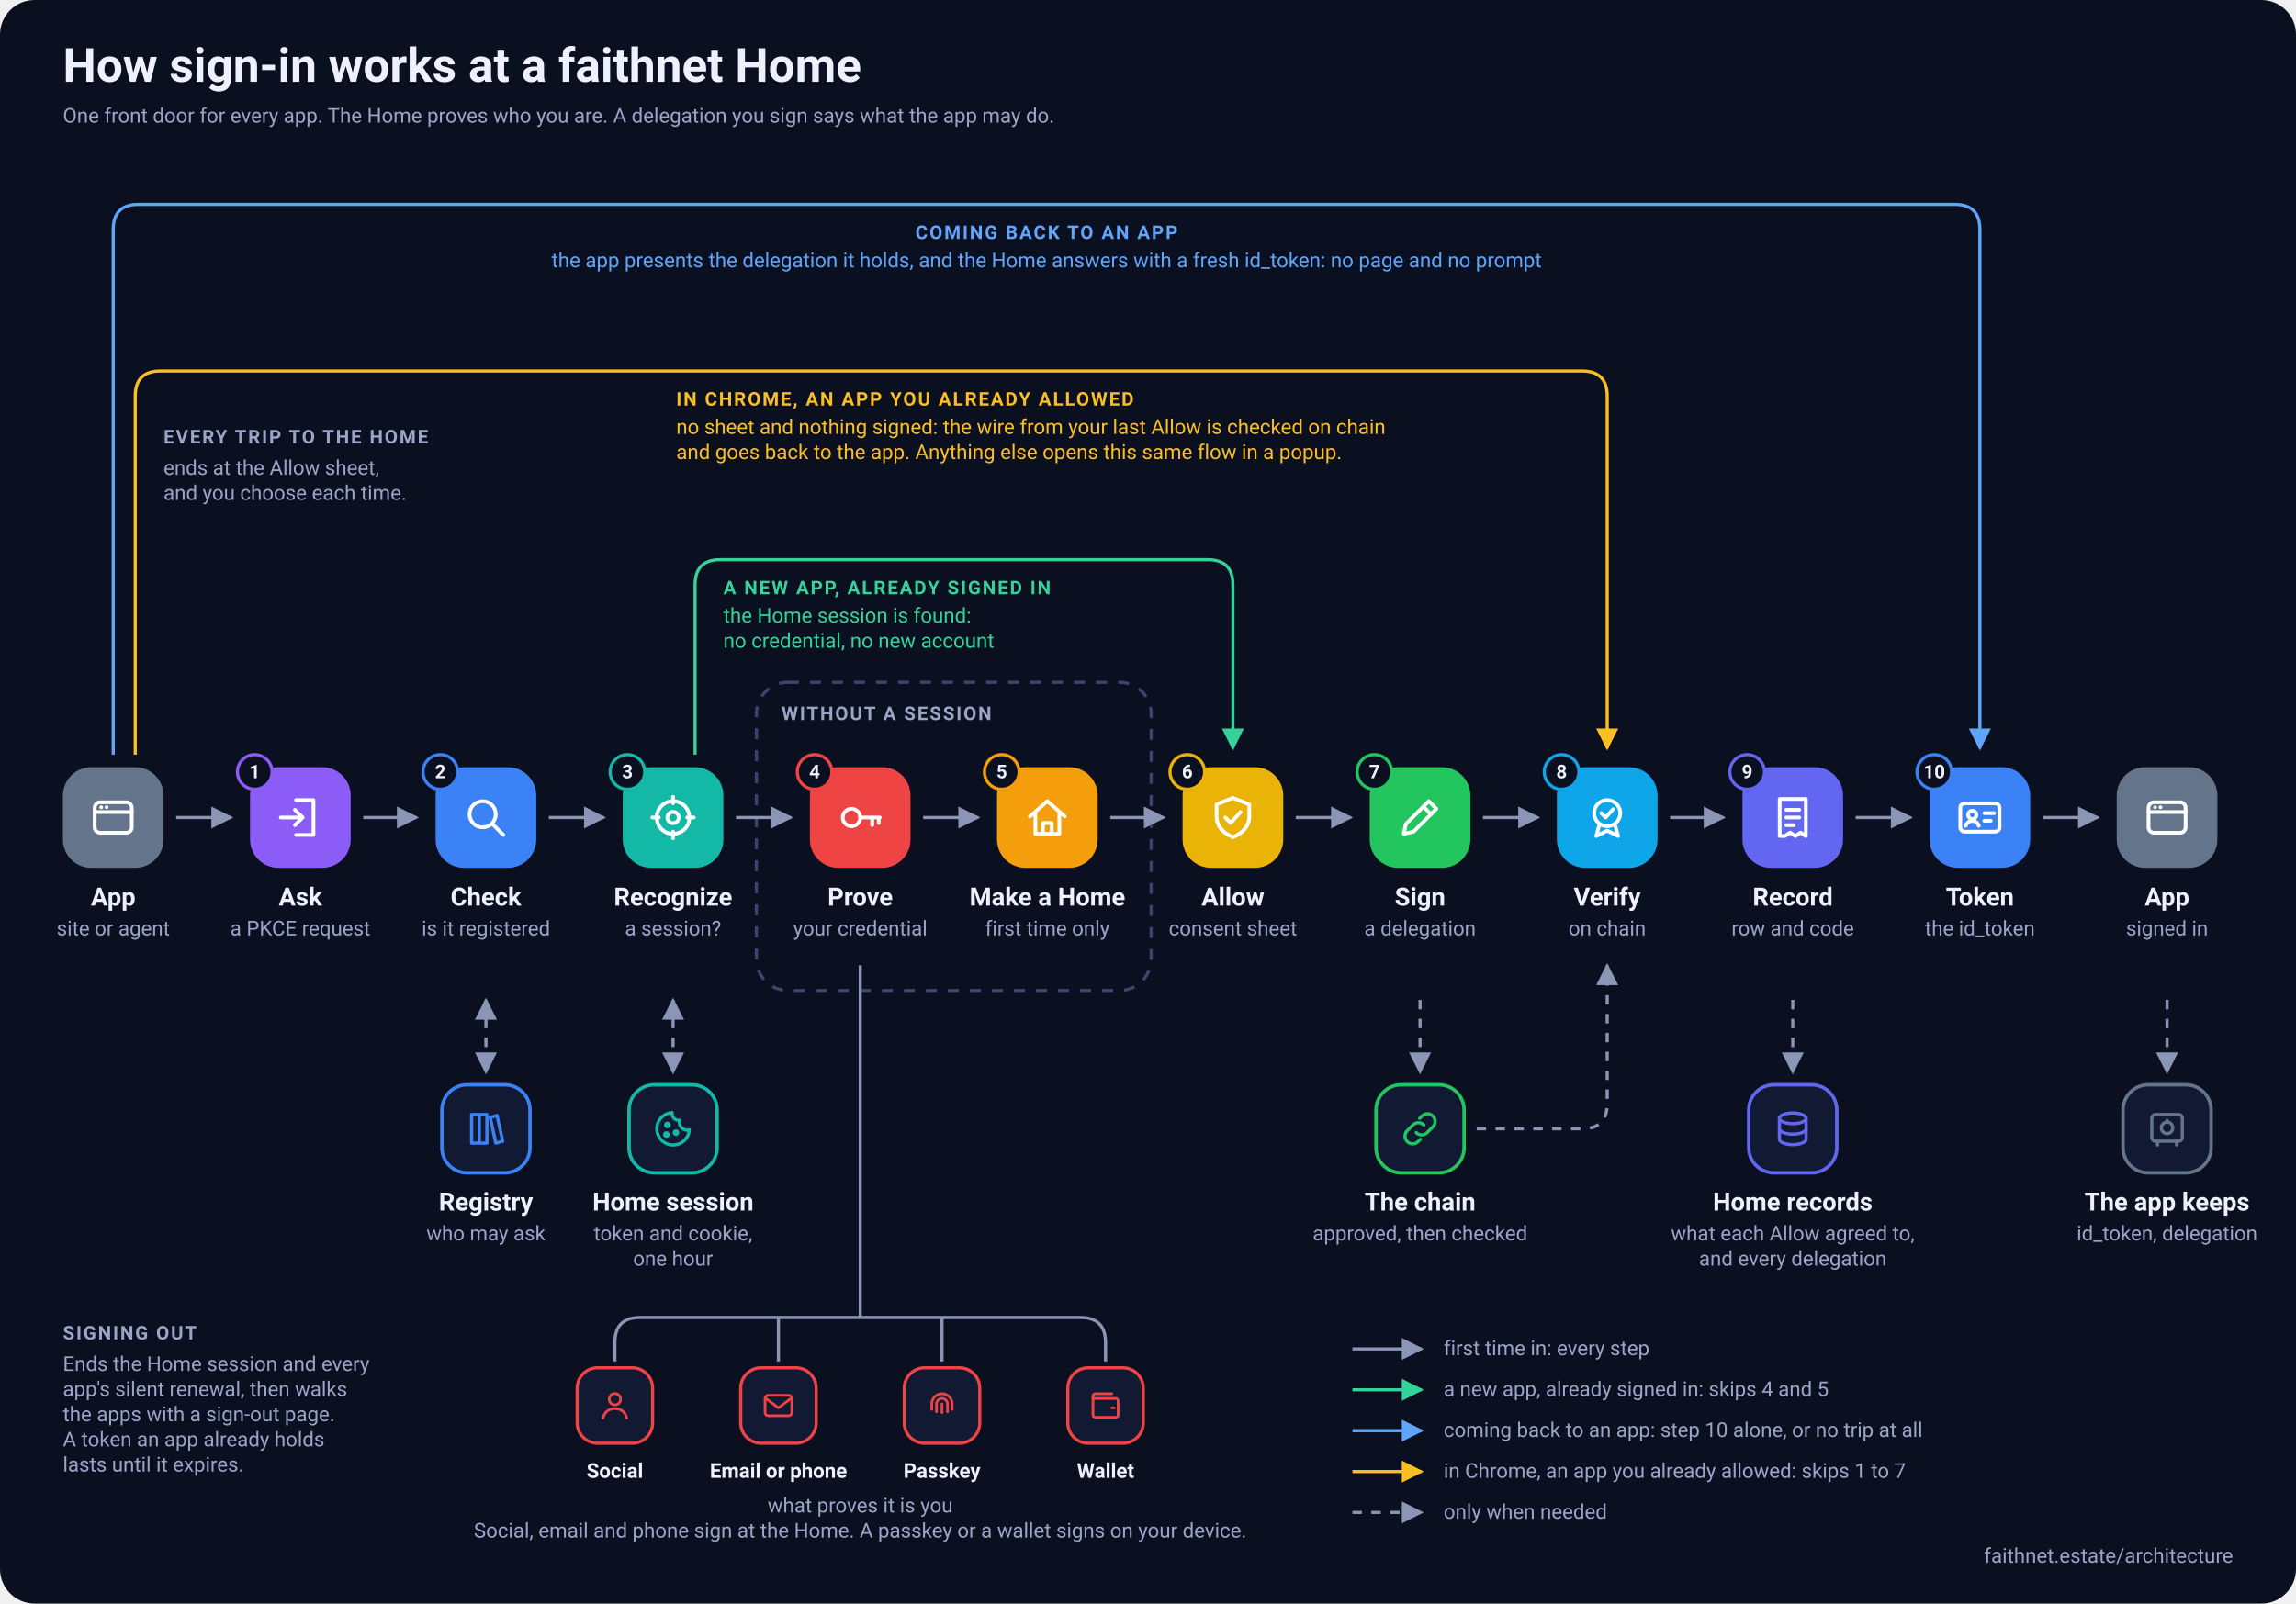
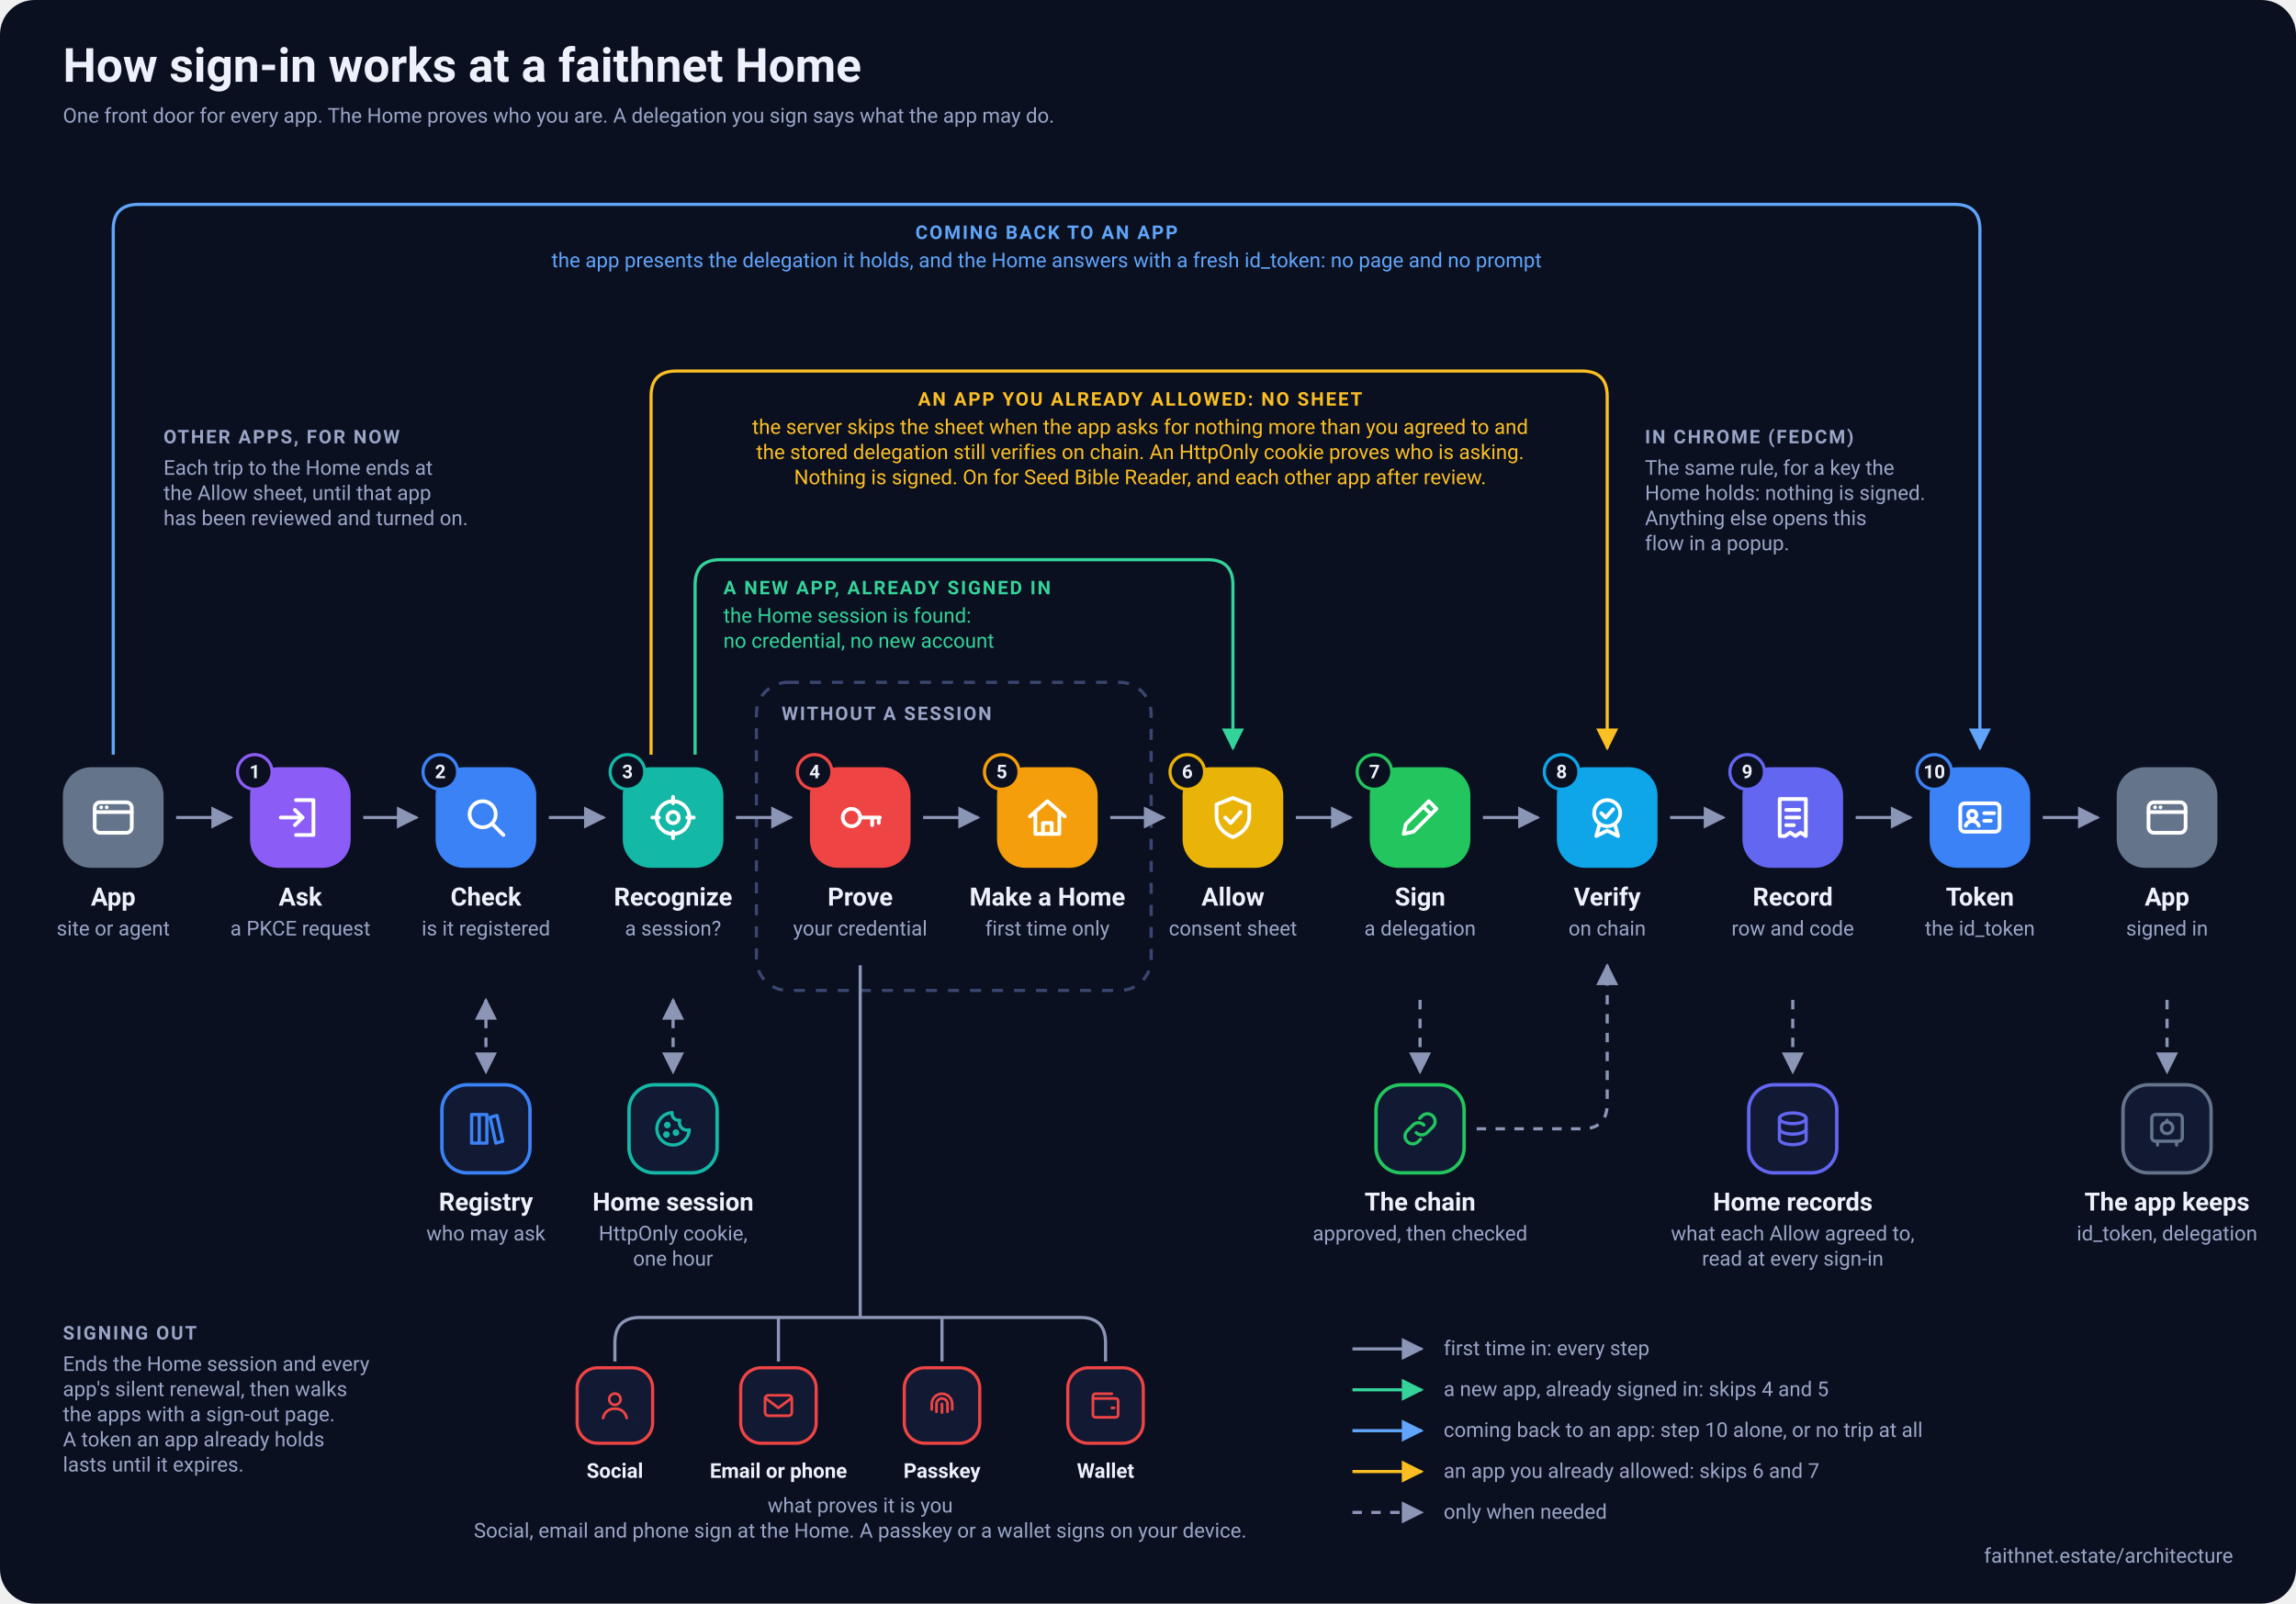
<svg xmlns="http://www.w3.org/2000/svg" viewBox="0 0 1460 1020" width="1460" height="1020" role="img" aria-labelledby="t d">
  <defs>
    <marker id="a" viewBox="0 0 10 10" refX="9" refY="5" markerWidth="7" markerHeight="7" orient="auto">
      <path d="M0 0l10 5-10 5z" fill="#8b95b5" />
    </marker>
    <marker id="b" viewBox="0 0 10 10" refX="1" refY="5" markerWidth="7" markerHeight="7" orient="auto">
      <path d="M10 0 0 5l10 5z" fill="#8b95b5" />
    </marker>
    <marker id="as" viewBox="0 0 10 10" refX="9" refY="5" markerWidth="7" markerHeight="7" orient="auto">
      <path d="M0 0l10 5-10 5z" fill="#f472b6" />
    </marker>
    <marker id="bs" viewBox="0 0 10 10" refX="1" refY="5" markerWidth="7" markerHeight="7" orient="auto">
      <path d="M10 0 0 5l10 5z" fill="#f472b6" />
    </marker>
    <marker id="m0" viewBox="0 0 10 10" refX="9" refY="5" markerWidth="7" markerHeight="7" orient="auto">
      <path d="M0 0l10 5-10 5z" fill="#60a5fa" />
    </marker>
    <marker id="m0s" viewBox="0 0 10 10" refX="1" refY="5" markerWidth="7" markerHeight="7" orient="auto">
      <path d="M10 0 0 5l10 5z" fill="#60a5fa" />
    </marker>
    <marker id="m1" viewBox="0 0 10 10" refX="9" refY="5" markerWidth="7" markerHeight="7" orient="auto">
      <path d="M0 0l10 5-10 5z" fill="#fbbf24" />
    </marker>
    <marker id="m1s" viewBox="0 0 10 10" refX="1" refY="5" markerWidth="7" markerHeight="7" orient="auto">
      <path d="M10 0 0 5l10 5z" fill="#fbbf24" />
    </marker>
    <marker id="m2" viewBox="0 0 10 10" refX="9" refY="5" markerWidth="7" markerHeight="7" orient="auto">
      <path d="M0 0l10 5-10 5z" fill="#34d399" />
    </marker>
    <marker id="m2s" viewBox="0 0 10 10" refX="1" refY="5" markerWidth="7" markerHeight="7" orient="auto">
      <path d="M10 0 0 5l10 5z" fill="#34d399" />
    </marker>
    <style>text{font-family:system-ui,-apple-system,"Segoe UI",Roboto,Helvetica,Arial,sans-serif;fill:#eef1fb}.h{font-size:30px;font-weight:700}.n{font-size:16px;font-weight:650}.t{font-size:13px;font-weight:600}.k{font-size:12px;font-weight:700}.s{font-size:13px;fill:#9aa5c7}.b{font-size:12px;font-weight:700;letter-spacing:.09em;fill:#9aa5c7}</style>
  </defs>
  <rect width="1460" height="1020" rx="22" fill="#0b1020" />
  <text x="40" y="52" class="h">How sign-in works at a faithnet Home</text>
  <text x="40" y="78" class="s" text-anchor="start">One front door for every app. The Home proves who you are. A delegation you sign says what the app may do.</text>
  <rect x="481" y="434" width="251" height="196" rx="20" fill="none" stroke="#3a4670" stroke-width="2" stroke-dasharray="7 7" />
  <text x="497" y="458" text-anchor="start" class="b">WITHOUT A SESSION</text>
  <path d="M112 520H147" fill="none" stroke="#8b95b5" stroke-width="2" marker-end="url(#a)" />
  <path d="M231 520H265" fill="none" stroke="#8b95b5" stroke-width="2" marker-end="url(#a)" />
  <path d="M349 520H384" fill="none" stroke="#8b95b5" stroke-width="2" marker-end="url(#a)" />
  <path d="M468 520H503" fill="none" stroke="#8b95b5" stroke-width="2" marker-end="url(#a)" />
  <path d="M587 520H622" fill="none" stroke="#8b95b5" stroke-width="2" marker-end="url(#a)" />
  <path d="M706 520H740" fill="none" stroke="#8b95b5" stroke-width="2" marker-end="url(#a)" />
  <path d="M824 520H859" fill="none" stroke="#8b95b5" stroke-width="2" marker-end="url(#a)" />
  <path d="M943 520H978" fill="none" stroke="#8b95b5" stroke-width="2" marker-end="url(#a)" />
  <path d="M1062 520H1096" fill="none" stroke="#8b95b5" stroke-width="2" marker-end="url(#a)" />
  <path d="M1180 520H1215" fill="none" stroke="#8b95b5" stroke-width="2" marker-end="url(#a)" />
  <path d="M1299 520H1334" fill="none" stroke="#8b95b5" stroke-width="2" marker-end="url(#a)" />
  <g>
    <rect x="40" y="488" width="64" height="64" rx="18" fill="#64748b" />
    <g transform="translate(55.36,503.36) scale(1.386667)" fill="none" stroke="#fff" stroke-width="1.7" stroke-linecap="round" stroke-linejoin="round">
      <rect x="3.5" y="5" width="17" height="14" rx="2.5" />
      <path d="M3.5 9.5h17" />
      <path d="M6.5 7.3h.010M9 7.3h.010" />
    </g>
    <text x="72" y="576" text-anchor="middle" class="n">App</text>
    <text x="72" y="595" text-anchor="middle" class="s">site or agent</text>
  </g>
  <g>
    <rect x="159" y="488" width="64" height="64" rx="18" fill="#8b5cf6" />
    <g transform="translate(174.36,503.36) scale(1.386667)" fill="none" stroke="#fff" stroke-width="1.7" stroke-linecap="round" stroke-linejoin="round">
      <path d="M10 4h8v16h-8" />
      <path d="M3 12h10" />
      <path d="M9.5 8.5 13 12l-3.5 3.5" />
    </g>
    <circle cx="162" cy="491" r="11" fill="#0b1020" stroke="#8b5cf6" stroke-width="2" />
    <text x="162" y="495" text-anchor="middle" class="k">1</text>
    <text x="191" y="576" text-anchor="middle" class="n">Ask</text>
    <text x="191" y="595" text-anchor="middle" class="s">a PKCE request</text>
  </g>
  <g>
    <rect x="277" y="488" width="64" height="64" rx="18" fill="#3b82f6" />
    <g transform="translate(292.36,503.36) scale(1.386667)" fill="none" stroke="#fff" stroke-width="1.7" stroke-linecap="round" stroke-linejoin="round">
      <circle cx="10.5" cy="10.5" r="6" />
      <path d="M15 15l5 5" />
    </g>
    <circle cx="280" cy="491" r="11" fill="#0b1020" stroke="#3b82f6" stroke-width="2" />
    <text x="280" y="495" text-anchor="middle" class="k">2</text>
    <text x="309" y="576" text-anchor="middle" class="n">Check</text>
    <text x="309" y="595" text-anchor="middle" class="s">is it registered</text>
  </g>
  <g>
    <rect x="396" y="488" width="64" height="64" rx="18" fill="#14b8a6" />
    <g transform="translate(411.36,503.36) scale(1.386667)" fill="none" stroke="#fff" stroke-width="1.7" stroke-linecap="round" stroke-linejoin="round">
      <circle cx="12" cy="12" r="7.5" />
      <circle cx="12" cy="12" r="2.6" />
      <path d="M12 2.5v3M12 18.5v3M2.5 12h3M18.5 12h3" />
    </g>
    <circle cx="399" cy="491" r="11" fill="#0b1020" stroke="#14b8a6" stroke-width="2" />
    <text x="399" y="495" text-anchor="middle" class="k">3</text>
    <text x="428" y="576" text-anchor="middle" class="n">Recognize</text>
    <text x="428" y="595" text-anchor="middle" class="s">a session?</text>
  </g>
  <g>
    <rect x="515" y="488" width="64" height="64" rx="18" fill="#ef4444" />
    <g transform="translate(530.36,503.36) scale(1.386667)" fill="none" stroke="#fff" stroke-width="1.7" stroke-linecap="round" stroke-linejoin="round">
      <circle cx="8" cy="12" r="4" />
      <path d="M12 12h9M17.5 12v3.5M20.5 12v2.5" />
    </g>
    <circle cx="518" cy="491" r="11" fill="#0b1020" stroke="#ef4444" stroke-width="2" />
    <text x="518" y="495" text-anchor="middle" class="k">4</text>
    <text x="547" y="576" text-anchor="middle" class="n">Prove</text>
    <text x="547" y="595" text-anchor="middle" class="s">your credential</text>
  </g>
  <g>
    <rect x="634" y="488" width="64" height="64" rx="18" fill="#f59e0b" />
    <g transform="translate(649.36,503.36) scale(1.386667)" fill="none" stroke="#fff" stroke-width="1.7" stroke-linecap="round" stroke-linejoin="round">
      <path d="M4 11.5 12 4.5l8 7" />
      <path d="M6.5 10v9.5h11V10" />
      <path d="M10 19.5v-5h4v5" />
    </g>
    <circle cx="637" cy="491" r="11" fill="#0b1020" stroke="#f59e0b" stroke-width="2" />
    <text x="637" y="495" text-anchor="middle" class="k">5</text>
    <text x="666" y="576" text-anchor="middle" class="n">Make a Home</text>
    <text x="666" y="595" text-anchor="middle" class="s">first time only</text>
  </g>
  <g>
    <rect x="752" y="488" width="64" height="64" rx="18" fill="#eab308" />
    <g transform="translate(767.36,503.36) scale(1.386667)" fill="none" stroke="#fff" stroke-width="1.7" stroke-linecap="round" stroke-linejoin="round">
      <path d="M12 3l7.5 3v5.5c0 4.5-3.2 7.8-7.5 9.5-4.3-1.7-7.5-5-7.5-9.5V6z" />
      <path d="M8.5 12l2.5 2.5 4.5-5" />
    </g>
    <circle cx="755" cy="491" r="11" fill="#0b1020" stroke="#eab308" stroke-width="2" />
    <text x="755" y="495" text-anchor="middle" class="k">6</text>
    <text x="784" y="576" text-anchor="middle" class="n">Allow</text>
    <text x="784" y="595" text-anchor="middle" class="s">consent sheet</text>
  </g>
  <g>
    <rect x="871" y="488" width="64" height="64" rx="18" fill="#22c55e" />
    <g transform="translate(886.36,503.36) scale(1.386667)" fill="none" stroke="#fff" stroke-width="1.7" stroke-linecap="round" stroke-linejoin="round">
      <path d="M4.5 19.5l1-4.5L16 4.5 19.5 8 9 18.5z" />
      <path d="M13.5 7l3.5 3.5" />
    </g>
    <circle cx="874" cy="491" r="11" fill="#0b1020" stroke="#22c55e" stroke-width="2" />
    <text x="874" y="495" text-anchor="middle" class="k">7</text>
    <text x="903" y="576" text-anchor="middle" class="n">Sign</text>
    <text x="903" y="595" text-anchor="middle" class="s">a delegation</text>
  </g>
  <g>
    <rect x="990" y="488" width="64" height="64" rx="18" fill="#0ea5e9" />
    <g transform="translate(1005.36,503.36) scale(1.386667)" fill="none" stroke="#fff" stroke-width="1.7" stroke-linecap="round" stroke-linejoin="round">
      <circle cx="12" cy="10" r="6" />
      <path d="M9.3 10l2 2 3.4-3.8" />
      <path d="M8.5 15l-1.5 5.5 5-2.5 5 2.5-1.5-5.5" />
    </g>
    <circle cx="993" cy="491" r="11" fill="#0b1020" stroke="#0ea5e9" stroke-width="2" />
    <text x="993" y="495" text-anchor="middle" class="k">8</text>
    <text x="1022" y="576" text-anchor="middle" class="n">Verify</text>
    <text x="1022" y="595" text-anchor="middle" class="s">on chain</text>
  </g>
  <g>
    <rect x="1108" y="488" width="64" height="64" rx="18" fill="#6366f1" />
    <g transform="translate(1123.36,503.36) scale(1.386667)" fill="none" stroke="#fff" stroke-width="1.7" stroke-linecap="round" stroke-linejoin="round">
      <path d="M6 3.5h12v17l-2.4-1.6-2.4 1.6-2.4-1.6-2.4 1.6L6 20.5z" />
      <path d="M9 8.5h6M9 12h6M9 15.5h3.5" />
    </g>
    <circle cx="1111" cy="491" r="11" fill="#0b1020" stroke="#6366f1" stroke-width="2" />
    <text x="1111" y="495" text-anchor="middle" class="k">9</text>
    <text x="1140" y="576" text-anchor="middle" class="n">Record</text>
    <text x="1140" y="595" text-anchor="middle" class="s">row and code</text>
  </g>
  <g>
    <rect x="1227" y="488" width="64" height="64" rx="18" fill="#3b82f6" />
    <g transform="translate(1242.36,503.36) scale(1.386667)" fill="none" stroke="#fff" stroke-width="1.7" stroke-linecap="round" stroke-linejoin="round">
      <rect x="3" y="5.5" width="18" height="13" rx="2" />
      <circle cx="8.5" cy="10.8" r="1.9" />
      <path d="M5.5 15.8c.500-1.5 1.7-2.2 3-2.2s2.5.700 3 2.2M14 10h4.5M14 13.5h3" />
    </g>
    <circle cx="1230" cy="491" r="11" fill="#0b1020" stroke="#3b82f6" stroke-width="2" />
    <text x="1230" y="495" text-anchor="middle" class="k">10</text>
    <text x="1259" y="576" text-anchor="middle" class="n">Token</text>
    <text x="1259" y="595" text-anchor="middle" class="s">the id_token</text>
  </g>
  <g>
    <rect x="1346" y="488" width="64" height="64" rx="18" fill="#64748b" />
    <g transform="translate(1361.36,503.36) scale(1.386667)" fill="none" stroke="#fff" stroke-width="1.7" stroke-linecap="round" stroke-linejoin="round">
      <rect x="3.5" y="5" width="17" height="14" rx="2.5" />
      <path d="M3.5 9.5h17" />
      <path d="M6.5 7.3h.010M9 7.3h.010" />
    </g>
    <text x="1378" y="576" text-anchor="middle" class="n">App</text>
    <text x="1378" y="595" text-anchor="middle" class="s">signed in</text>
  </g>
  <path d="M72 480V146Q72 130 88 130H1243Q1259 130 1259 146V476" fill="none" stroke="#60a5fa" stroke-width="2" marker-end="url(#m0)" />
  <text x="665.5" y="152" text-anchor="middle" class="b" style="fill:#60a5fa">COMING BACK TO AN APP</text>
  <text x="665.5" y="170" text-anchor="middle" class="s" style="fill:#60a5fa">the app presents the delegation it holds, and the Home answers with a fresh id_token: no page and no prompt</text>
-   <path d="M86 480V252Q86 236 102 236H1006Q1022 236 1022 252V476" fill="none" stroke="#fbbf24" stroke-width="2" marker-end="url(#m1)" />
-   <text x="430" y="258" text-anchor="start" class="b" style="fill:#fbbf24">IN CHROME, AN APP YOU ALREADY ALLOWED</text>
-   <text x="430" y="276" text-anchor="start" class="s" style="fill:#fbbf24">no sheet and nothing signed: the wire from your last Allow is checked on chain</text>
-   <text x="430" y="292" text-anchor="start" class="s" style="fill:#fbbf24">and goes back to the app. Anything else opens this same flow in a popup.</text>
+   <path d="M414 480V252Q414 236 430 236H1006Q1022 236 1022 252V476" fill="none" stroke="#fbbf24" stroke-width="2" marker-end="url(#m1)" />
+   <text x="725" y="258" text-anchor="middle" class="b" style="fill:#fbbf24">AN APP YOU ALREADY ALLOWED: NO SHEET</text>
+   <text x="725" y="276" text-anchor="middle" class="s" style="fill:#fbbf24">the server skips the sheet when the app asks for nothing more than you agreed to and</text>
+   <text x="725" y="292" text-anchor="middle" class="s" style="fill:#fbbf24">the stored delegation still verifies on chain. An HttpOnly cookie proves who is asking.</text>
+   <text x="725" y="308" text-anchor="middle" class="s" style="fill:#fbbf24">Nothing is signed. On for Seed Bible Reader, and each other app after review.</text>
  <path d="M442 480V372Q442 356 458 356H768Q784 356 784 372V476" fill="none" stroke="#34d399" stroke-width="2" marker-end="url(#m2)" />
  <text x="460" y="378" text-anchor="start" class="b" style="fill:#34d399">A NEW APP, ALREADY SIGNED IN</text>
  <text x="460" y="396" text-anchor="start" class="s" style="fill:#34d399">the Home session is found:</text>
  <text x="460" y="412" text-anchor="start" class="s" style="fill:#34d399">no credential, no new account</text>
+   <text x="1046" y="282" text-anchor="start" class="b">IN CHROME (FEDCM)</text>
+   <text x="1046" y="302" text-anchor="start" class="s">The same rule, for a key the</text>
+   <text x="1046" y="318" text-anchor="start" class="s">Home holds: nothing is signed.</text>
+   <text x="1046" y="334" text-anchor="start" class="s">Anything else opens this</text>
+   <text x="1046" y="350" text-anchor="start" class="s">flow in a popup.</text>
  <text x="40" y="852" text-anchor="start" class="b">SIGNING OUT</text>
  <text x="40" y="872" text-anchor="start" class="s">Ends the Home session and every</text>
  <text x="40" y="888" text-anchor="start" class="s">app's silent renewal, then walks</text>
  <text x="40" y="904" text-anchor="start" class="s">the apps with a sign-out page.</text>
  <text x="40" y="920" text-anchor="start" class="s">A token an app already holds</text>
  <text x="40" y="936" text-anchor="start" class="s">lasts until it expires.</text>
-   <text x="104" y="282" text-anchor="start" class="b">EVERY TRIP TO THE HOME</text>
-   <text x="104" y="302" text-anchor="start" class="s">ends at the Allow sheet,</text>
-   <text x="104" y="318" text-anchor="start" class="s">and you choose each time.</text>
+   <text x="104" y="282" text-anchor="start" class="b">OTHER APPS, FOR NOW</text>
+   <text x="104" y="302" text-anchor="start" class="s">Each trip to the Home ends at</text>
+   <text x="104" y="318" text-anchor="start" class="s">the Allow sheet, until that app</text>
+   <text x="104" y="334" text-anchor="start" class="s">has been reviewed and turned on.</text>
  <g>
    <rect x="281" y="690" width="56" height="56" rx="16" fill="#111933" stroke="#3b82f6" stroke-width="2.2" />
    <g transform="translate(294.44,703.44) scale(1.213333)" fill="none" stroke="#3b82f6" stroke-width="1.7" stroke-linecap="round" stroke-linejoin="round">
      <path d="M4.5 4.5h4v15h-4zM8.5 4.5h4v15h-4z" />
      <path d="M14.2 6l3.6-1 3 13.5-3.6 1z" />
    </g>
    <text x="309" y="770" text-anchor="middle" class="n">Registry</text>
    <text x="309" y="789" text-anchor="middle" class="s">who may ask</text>
  </g>
  <path d="M309 636V682" fill="none" stroke="#8b95b5" stroke-width="2" stroke-dasharray="6 6" marker-end="url(#a)" marker-start="url(#b)" />
  <g>
    <rect x="400" y="690" width="56" height="56" rx="16" fill="#111933" stroke="#14b8a6" stroke-width="2.2" />
    <g transform="translate(413.44,703.44) scale(1.213333)" fill="none" stroke="#14b8a6" stroke-width="1.7" stroke-linecap="round" stroke-linejoin="round">
      <path d="M20.5 12.5A8.5 8.5 0 1 1 11.5 3.5a3.5 3.5 0 0 0 4 4 4 4 0 0 0 5 5z" />
      <circle cx="9" cy="10" r=".900" />
      <circle cx="8.5" cy="15" r=".900" />
      <circle cx="13.5" cy="14" r=".900" />
    </g>
    <text x="428" y="770" text-anchor="middle" class="n">Home session</text>
-     <text x="428" y="789" text-anchor="middle" class="s">token and cookie,</text>
+     <text x="428" y="789" text-anchor="middle" class="s">HttpOnly cookie,</text>
    <text x="428" y="805" text-anchor="middle" class="s">one hour</text>
  </g>
  <path d="M428 636V682" fill="none" stroke="#8b95b5" stroke-width="2" stroke-dasharray="6 6" marker-end="url(#a)" marker-start="url(#b)" />
  <g>
    <rect x="875" y="690" width="56" height="56" rx="16" fill="#111933" stroke="#22c55e" stroke-width="2.2" />
    <g transform="translate(888.44,703.44) scale(1.213333)" fill="none" stroke="#22c55e" stroke-width="1.7" stroke-linecap="round" stroke-linejoin="round">
      <path d="M10 14a4 4 0 0 0 5.7 0l3-3a4 4 0 0 0-5.7-5.7l-1.2 1.2" />
      <path d="M14 10a4 4 0 0 0-5.7 0l-3 3a4 4 0 0 0 5.7 5.7l1.2-1.2" />
    </g>
    <text x="903" y="770" text-anchor="middle" class="n">The chain</text>
    <text x="903" y="789" text-anchor="middle" class="s">approved, then checked</text>
  </g>
  <path d="M903 636V682" fill="none" stroke="#8b95b5" stroke-width="2" stroke-dasharray="6 6" marker-end="url(#a)" />
  <path d="M939 718H1006Q1022 718 1022 702V614" fill="none" stroke="#8b95b5" stroke-width="2" stroke-dasharray="6 6" marker-end="url(#a)" />
  <g>
    <rect x="1112" y="690" width="56" height="56" rx="16" fill="#111933" stroke="#6366f1" stroke-width="2.2" />
    <g transform="translate(1125.44,703.44) scale(1.213333)" fill="none" stroke="#6366f1" stroke-width="1.7" stroke-linecap="round" stroke-linejoin="round">
      <ellipse cx="12" cy="6.5" rx="7" ry="2.8" />
      <path d="M5 6.5v5.5c0 1.5 3.1 2.8 7 2.8s7-1.3 7-2.8V6.5" />
      <path d="M5 12v5.5c0 1.5 3.1 2.8 7 2.8s7-1.3 7-2.8V12" />
    </g>
    <text x="1140" y="770" text-anchor="middle" class="n">Home records</text>
    <text x="1140" y="789" text-anchor="middle" class="s">what each Allow agreed to,</text>
-     <text x="1140" y="805" text-anchor="middle" class="s">and every delegation</text>
+     <text x="1140" y="805" text-anchor="middle" class="s">read at every sign-in</text>
  </g>
  <path d="M1140 636V682" fill="none" stroke="#8b95b5" stroke-width="2" stroke-dasharray="6 6" marker-end="url(#a)" />
  <g>
    <rect x="1350" y="690" width="56" height="56" rx="16" fill="#111933" stroke="#64748b" stroke-width="2.2" />
    <g transform="translate(1363.44,703.44) scale(1.213333)" fill="none" stroke="#64748b" stroke-width="1.7" stroke-linecap="round" stroke-linejoin="round">
      <rect x="4" y="4.5" width="16" height="14" rx="2" />
      <circle cx="12" cy="11.5" r="3" />
      <path d="M12 8.5v-1M7 18.5v2M17 18.5v2" />
    </g>
    <text x="1378" y="770" text-anchor="middle" class="n">The app keeps</text>
    <text x="1378" y="789" text-anchor="middle" class="s">id_token, delegation</text>
  </g>
  <path d="M1378 636V682" fill="none" stroke="#8b95b5" stroke-width="2" stroke-dasharray="6 6" marker-end="url(#a)" />
  <path d="M547 614V838" fill="none" stroke="#8b95b5" stroke-width="2" />
  <path d="M391 866V854Q391 838 407 838H687Q703 838 703 854V866M495 838V866M599 838V866" fill="none" stroke="#8b95b5" stroke-width="2" />
  <rect x="367" y="870" width="48" height="48" rx="13" fill="#111933" stroke="#ef4444" stroke-width="2" />
  <g transform="translate(379,882)" fill="none" stroke="#ef4444" stroke-width="1.7" stroke-linecap="round" stroke-linejoin="round">
    <circle cx="12" cy="8" r="3.6" />
    <path d="M4.5 20c.8-4 3.8-6 7.5-6s6.7 2 7.5 6" />
  </g>
  <text x="391" y="940" text-anchor="middle" class="t">Social</text>
  <rect x="471" y="870" width="48" height="48" rx="13" fill="#111933" stroke="#ef4444" stroke-width="2" />
  <g transform="translate(483,882)" fill="none" stroke="#ef4444" stroke-width="1.7" stroke-linecap="round" stroke-linejoin="round">
    <rect x="3.5" y="5.5" width="17" height="13" rx="2" />
    <path d="M4 7.5l8 6 8-6" />
  </g>
  <text x="495" y="940" text-anchor="middle" class="t">Email or phone</text>
  <rect x="575" y="870" width="48" height="48" rx="13" fill="#111933" stroke="#ef4444" stroke-width="2" />
  <g transform="translate(587,882)" fill="none" stroke="#ef4444" stroke-width="1.7" stroke-linecap="round" stroke-linejoin="round">
    <path d="M12 11v5.5" />
    <path d="M8.5 16V11a3.5 3.5 0 0 1 7 0v5" />
    <path d="M5.5 14.5V11a6.5 6.5 0 0 1 13 0v3.5" />
  </g>
  <text x="599" y="940" text-anchor="middle" class="t">Passkey</text>
  <rect x="679" y="870" width="48" height="48" rx="13" fill="#111933" stroke="#ef4444" stroke-width="2" />
  <g transform="translate(691,882)" fill="none" stroke="#ef4444" stroke-width="1.7" stroke-linecap="round" stroke-linejoin="round">
    <path d="M4 7.5h14.5a1.5 1.5 0 0 1 1.5 1.5v9a1.5 1.5 0 0 1-1.5 1.5H5.5A1.5 1.5 0 0 1 4 18z" />
    <path d="M4 7.5V6a1.5 1.5 0 0 1 1.5-1.5H16" />
    <path d="M16 13.5h1.5" />
  </g>
  <text x="703" y="940" text-anchor="middle" class="t">Wallet</text>
  <text x="547" y="962" text-anchor="middle" class="s">what proves it is you</text>
  <text x="547" y="978" text-anchor="middle" class="s">Social, email and phone sign at the Home. A passkey or a wallet signs on your device.</text>
  <path d="M860 858h44" stroke="#8b95b5" stroke-width="2" marker-end="url(#a)" />
  <text x="918" y="862" class="s" text-anchor="start">first time in: every step</text>
  <path d="M860 884h44" stroke="#34d399" stroke-width="2" marker-end="url(#m2)" />
  <text x="918" y="888" class="s" text-anchor="start">a new app, already signed in: skips 4 and 5</text>
  <path d="M860 910h44" stroke="#60a5fa" stroke-width="2" marker-end="url(#m0)" />
  <text x="918" y="914" class="s" text-anchor="start">coming back to an app: step 10 alone, or no trip at all</text>
  <path d="M860 936h44" stroke="#fbbf24" stroke-width="2" marker-end="url(#m1)" />
-   <text x="918" y="940" class="s" text-anchor="start">in Chrome, an app you already allowed: skips 1 to 7</text>
+   <text x="918" y="940" class="s" text-anchor="start">an app you already allowed: skips 6 and 7</text>
  <path d="M860 962h44" stroke="#8b95b5" stroke-width="2" stroke-dasharray="6 6" marker-end="url(#a)" />
  <text x="918" y="966" class="s" text-anchor="start">only when needed</text>
  <text x="1420" y="994" class="s" text-anchor="end">faithnet.estate/architecture</text>
</svg>
